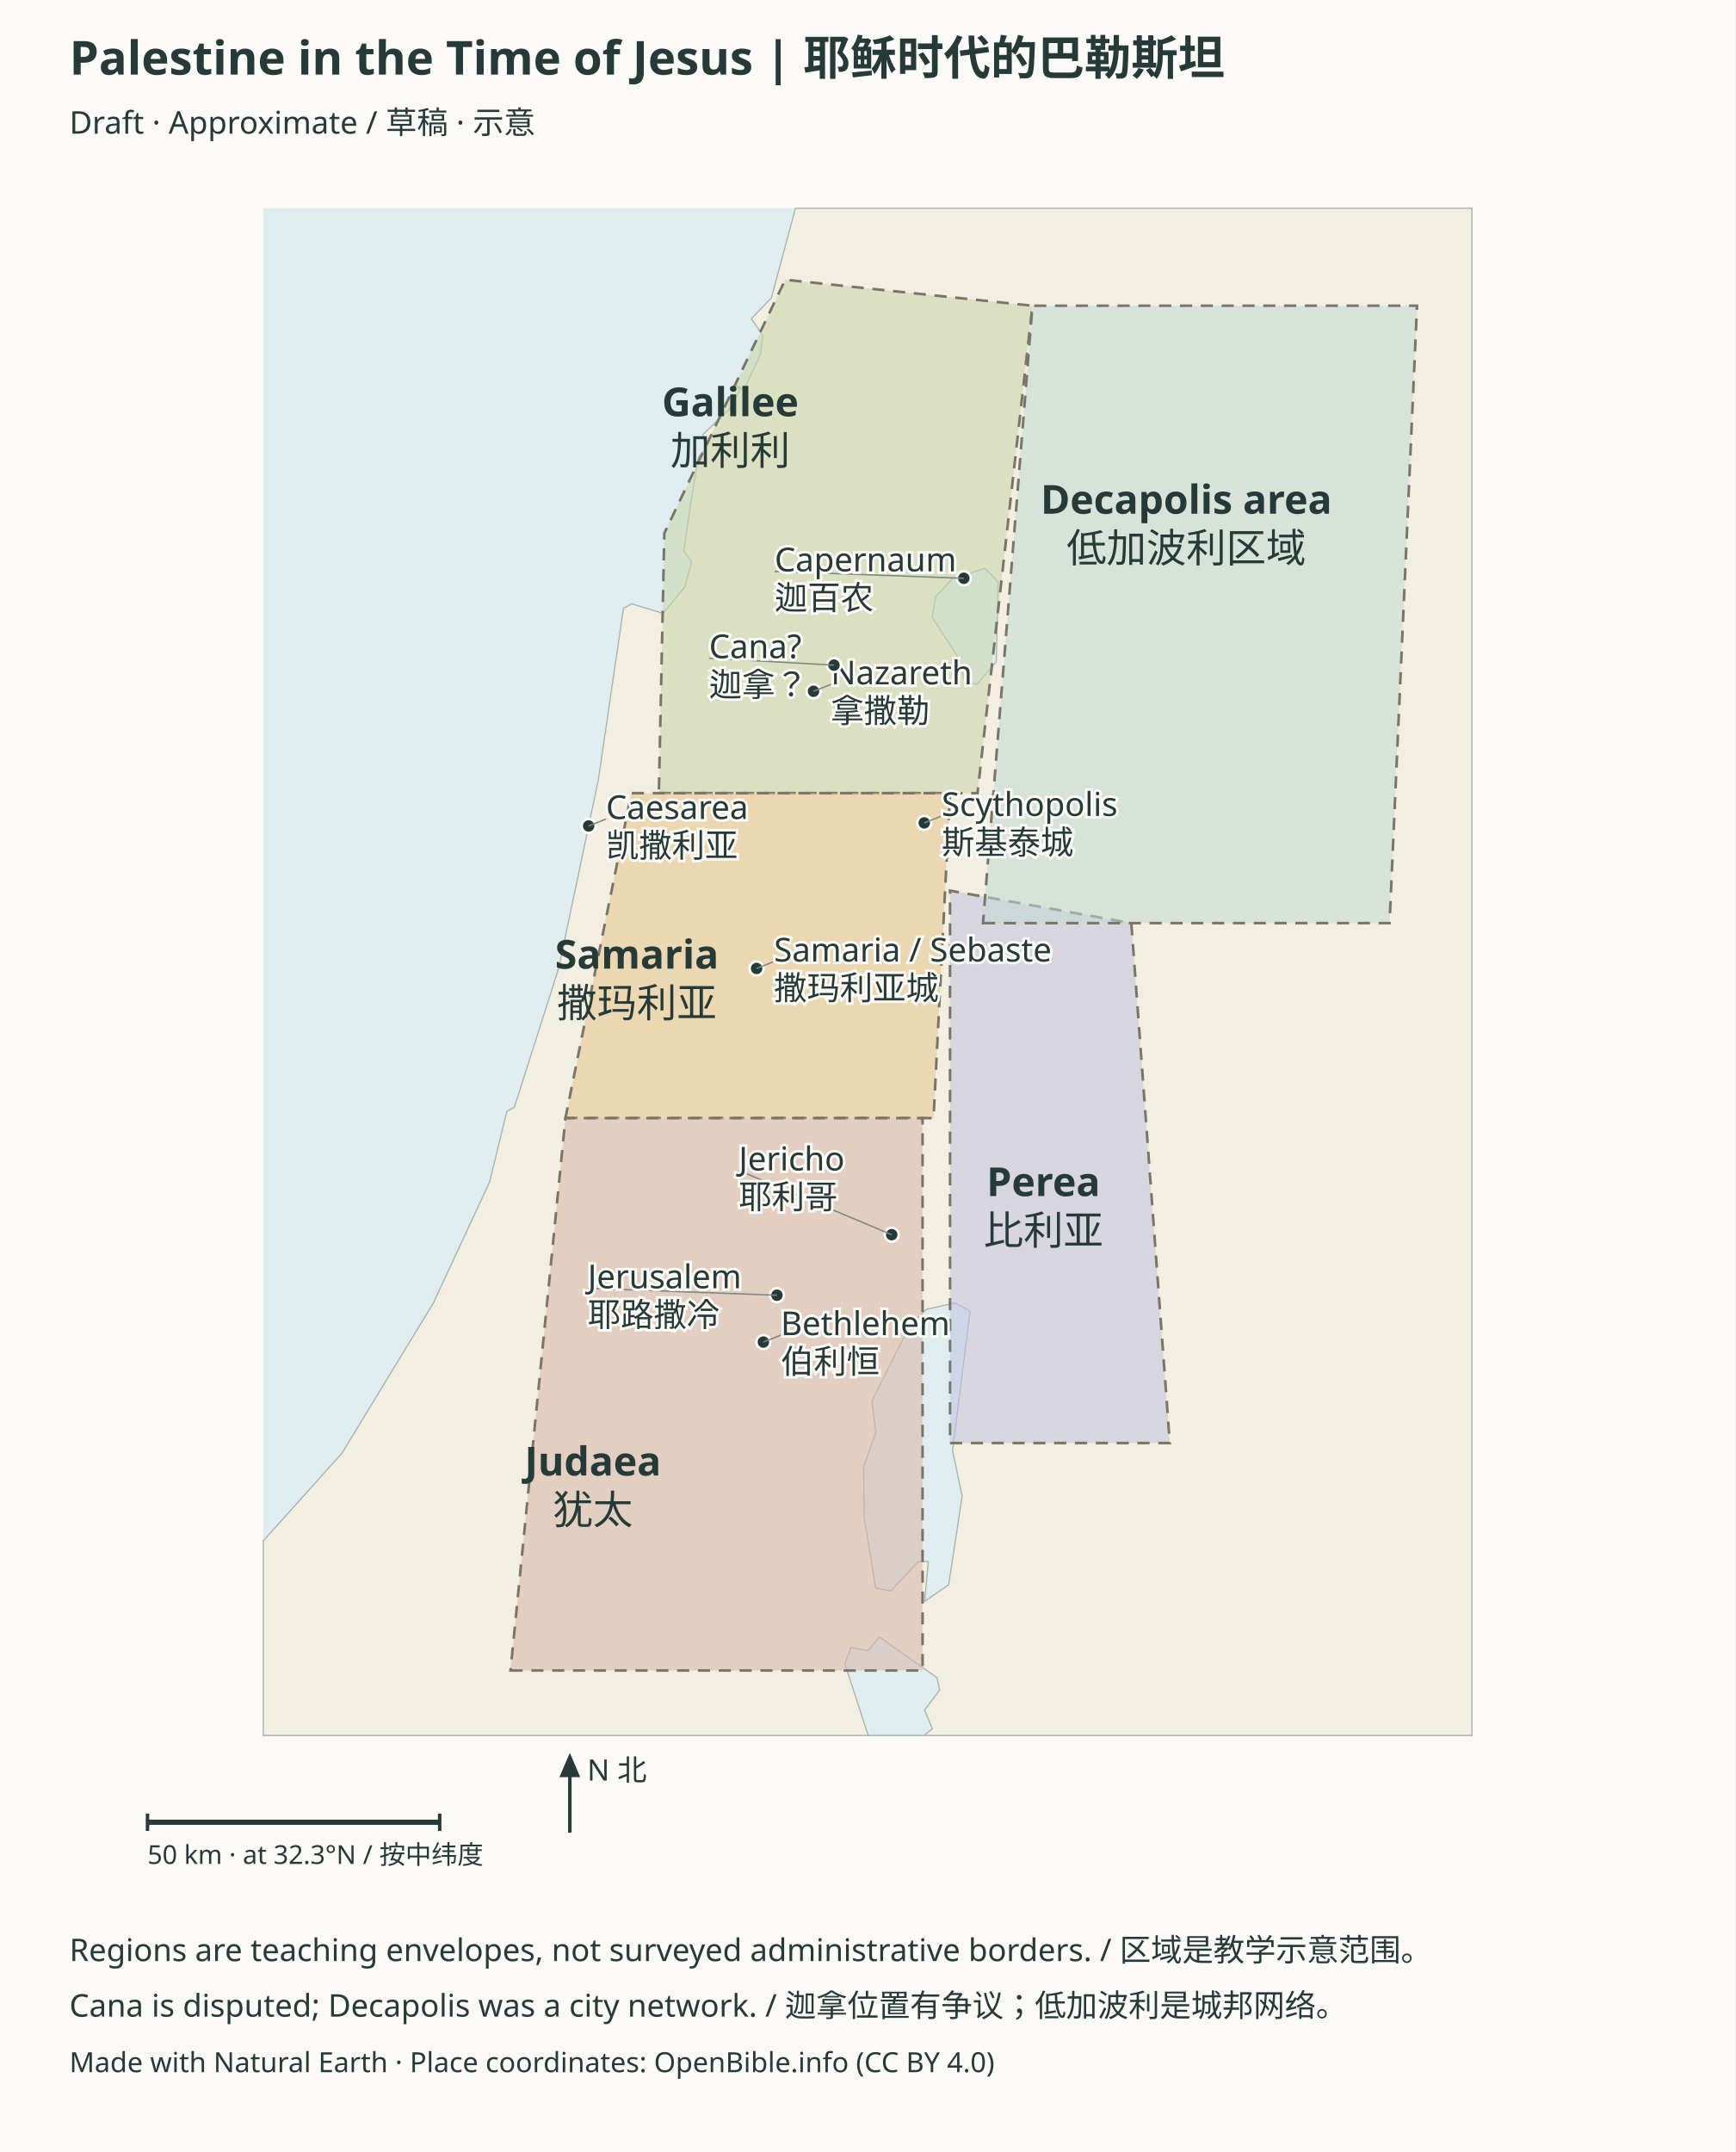
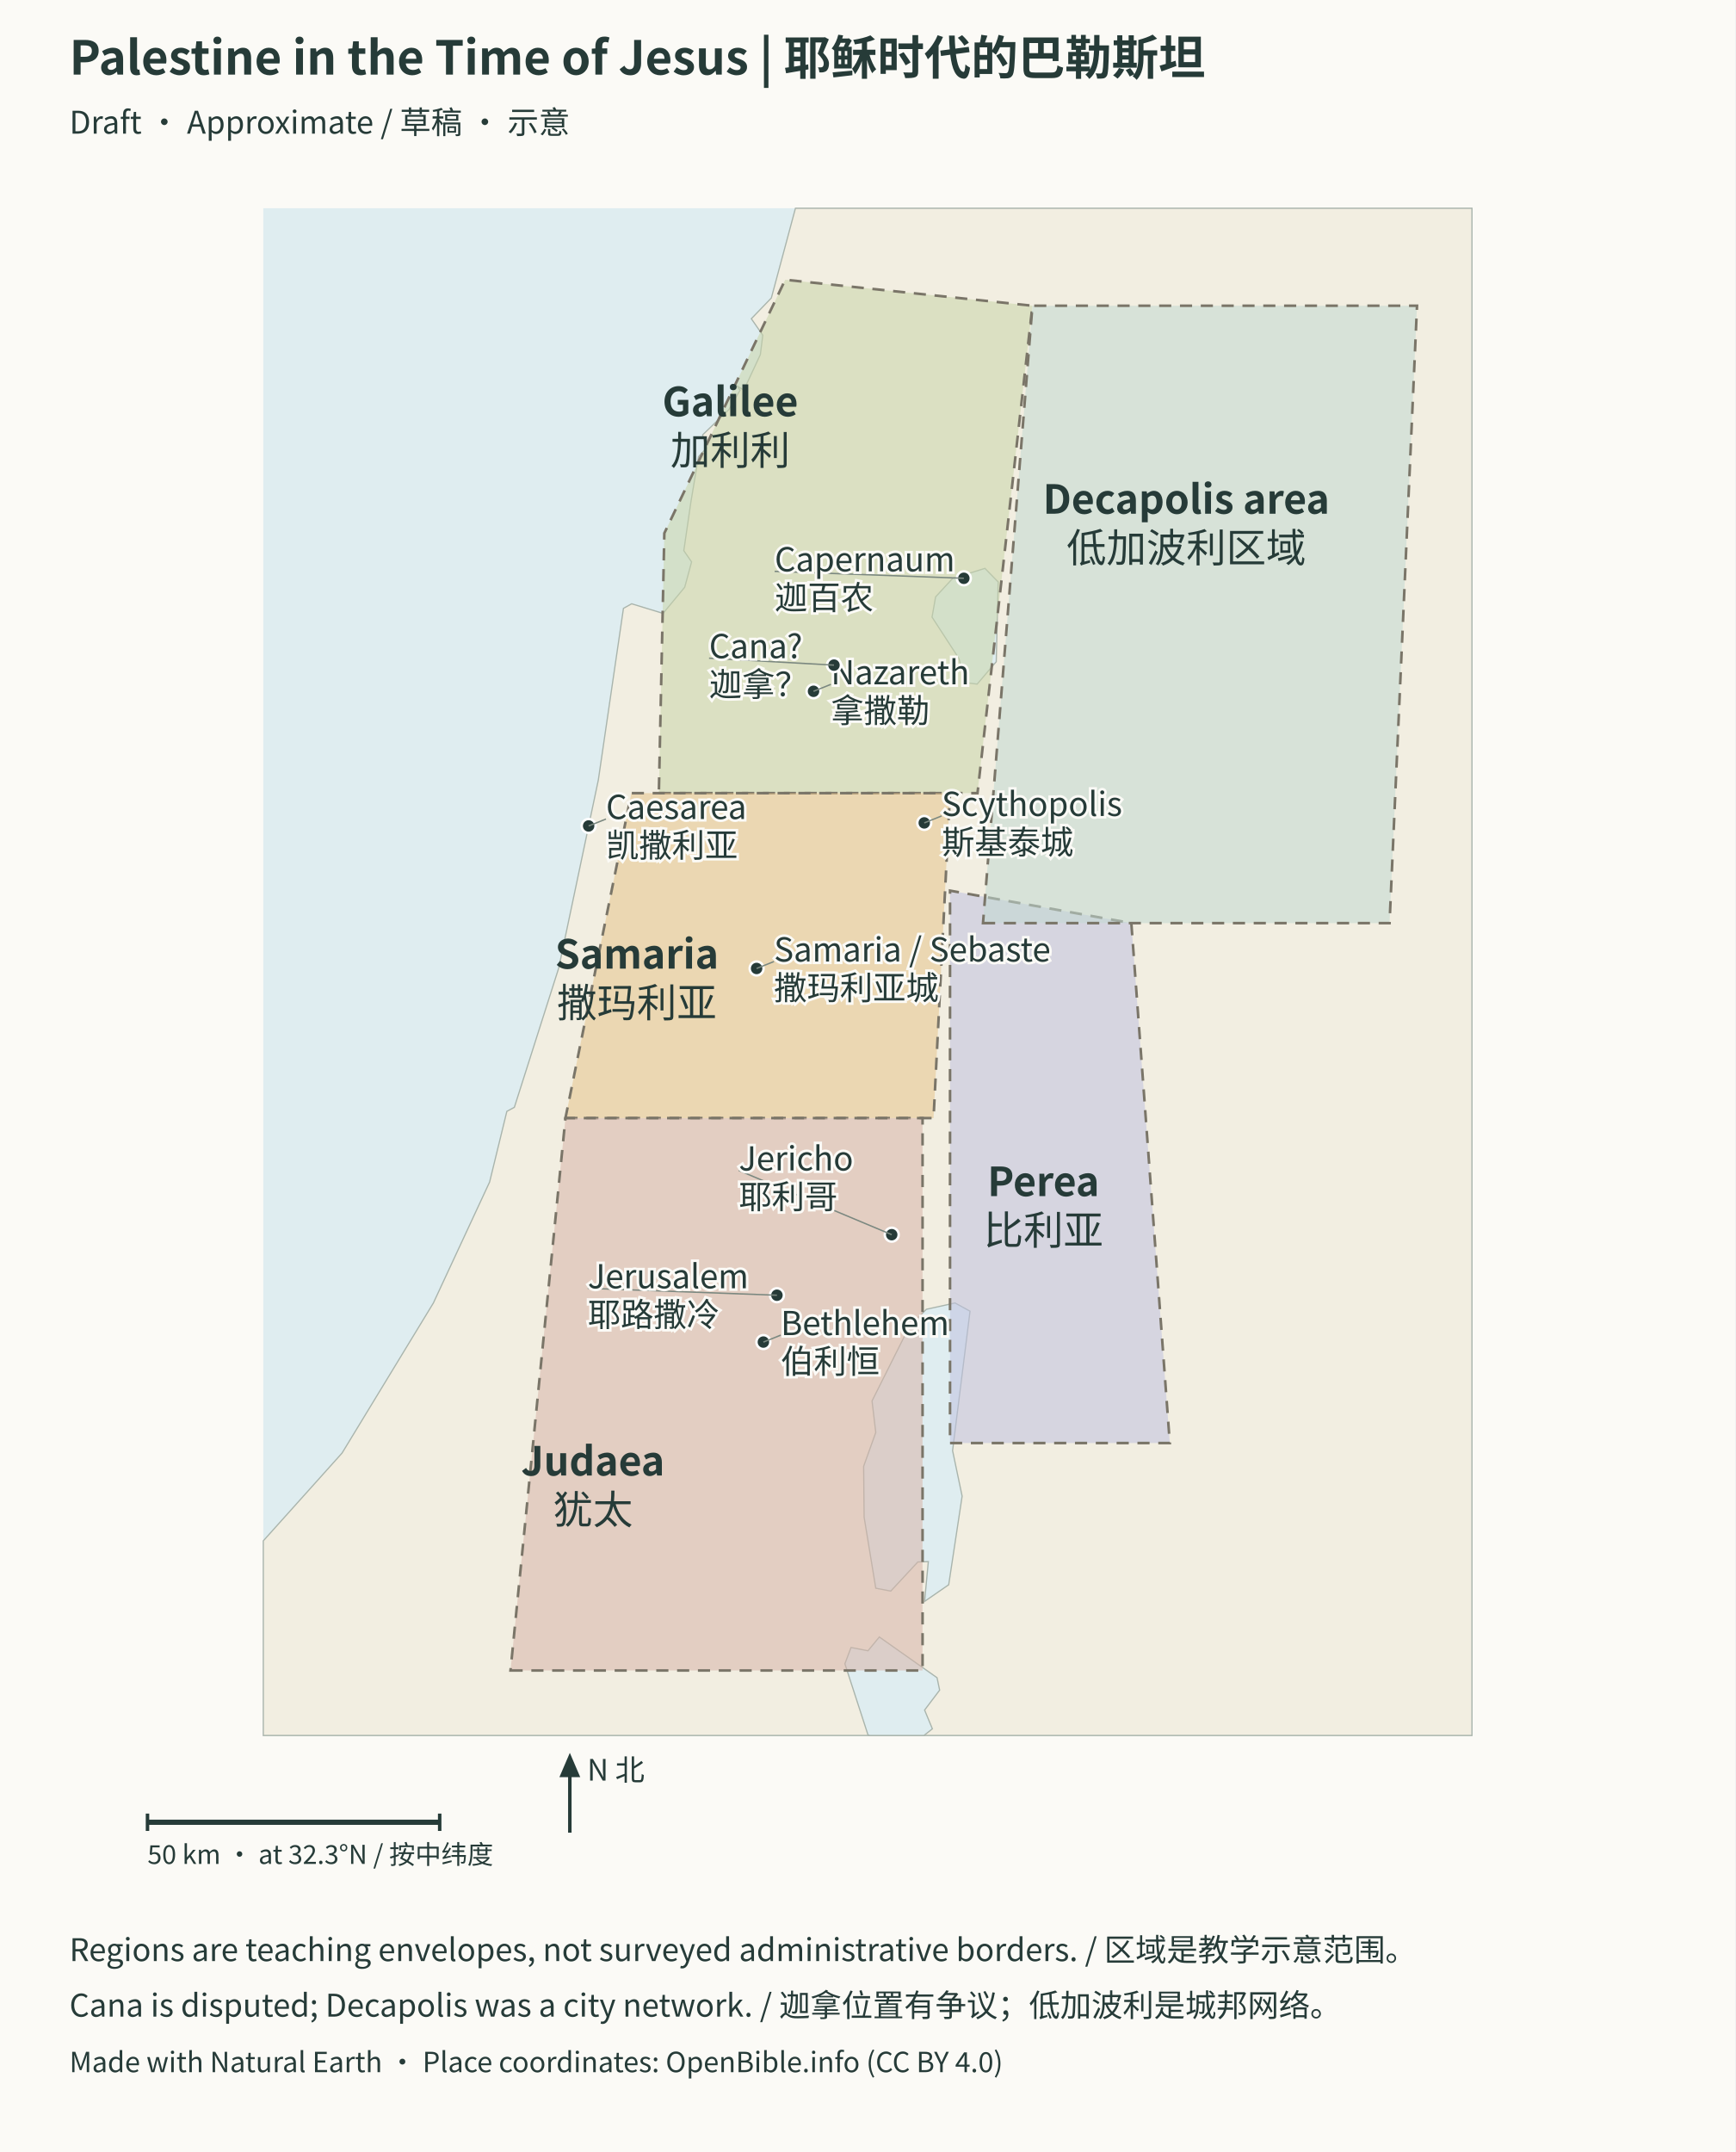
- <svg xmlns="http://www.w3.org/2000/svg" viewBox="0 0 1000 1240" width="1000" height="1240" role="img" aria-labelledby="map-title map-description" font-family="sans-serif">
+ <svg xmlns="http://www.w3.org/2000/svg" viewBox="0 0 1000 1240" width="1000" height="1240" role="img" aria-labelledby="map-title map-description" font-family="&quot;PingFang SC&quot;, &quot;Microsoft YaHei&quot;, &quot;Noto Sans CJK SC&quot;, sans-serif">
  <rect width="1000" height="1240" fill="#fbfaf6" />
  <text x="40.00" y="43.00" font-size="27" font-weight="bold" fill="#263b38">Palestine in the Time of Jesus | 耶稣时代的巴勒斯坦</text>
  <text x="40.00" y="77.00" font-size="18" fill="#263b38">Draft · Approximate / 草稿 · 示意</text>
  <rect x="151.728" y="120.0" width="696.544" height="880.0" fill="#dfedf0" />
  <path d="M151.73,1000.00 L151.73,887.85 L197.12,837.27 L249.76,750.78 L282.15,681.10 L292.09,640.37 L296.42,638.04 L321.96,557.86 L344.81,449.43 L359.29,350.53 L364.01,347.91 L382.12,353.44 L394.59,338.37 L398.56,323.77 L394.07,317.31 L398.20,288.94 L402.53,263.16 L407.06,258.27 L404.90,250.59 L420.10,235.96 L426.49,224.79 L424.58,222.25 L428.65,224.79 L438.18,204.33 L439.58,193.16 L432.98,183.65 L444.52,171.68 L458.40,120.00 L848.27,120.00 L848.27,1000.00 Z" fill="#f2eee1" stroke="#a9b4ac" stroke-width="0.7" fill-rule="evenodd" />
  <path d="M575.24,335.32 L574.12,381.29 L563.12,394.19 L556.04,393.30 L552.68,379.53 L537.12,355.60 L539.17,343.92 L549.05,333.23 L567.60,327.50 L575.24,335.32 Z" fill="#dfedf0" stroke="#a9b4ac" stroke-width="0.7" fill-rule="evenodd" />
  <path d="M559.02,755.52 L548.96,835.87 L554.46,862.11 L546.72,913.15 L532.83,922.74 L534.98,899.81 L528.92,900.03 L513.35,916.79 L504.69,915.13 L497.98,874.23 L497.70,844.91 L504.69,825.40 L502.54,807.22 L524.26,763.89 L533.86,754.42 L550.35,750.78 L559.02,755.52 Z" fill="#dfedf0" stroke="#a9b4ac" stroke-width="0.7" fill-rule="evenodd" />
  <path d="M540.01,966.72 L541.50,973.88 L532.83,985.35 L537.31,996.15 L532.47,1000.00 L501.39,1000.00 L500.22,999.68 L486.89,958.67 L490.43,949.30 L500.22,951.18 L506.74,943.24 L540.01,966.72 Z" fill="#dfedf0" stroke="#a9b4ac" stroke-width="0.7" fill-rule="evenodd" />
  <polygon points="379.69,457.02 563.32,457.02 594.98,176.17 452.51,161.19 382.85,307.23" fill="#c9d5aa" fill-opacity="0.55" stroke="#7a7568" stroke-width="1.5" stroke-dasharray="7 5" />
  <text x="420.85" y="239.83" font-size="23" text-anchor="middle" font-weight="bold" fill="#263b38">Galilee</text>
  <text x="420.85" y="267.83" font-size="23" text-anchor="middle" fill="#263b38">加利利</text>
  <polygon points="325.86,644.26 537.99,644.26 547.49,457.02 363.86,457.02" fill="#e5c58d" fill-opacity="0.55" stroke="#7a7568" stroke-width="1.5" stroke-dasharray="7 5" />
  <text x="367.02" y="558.13" font-size="23" text-anchor="middle" font-weight="bold" fill="#263b38">Samaria</text>
  <text x="367.02" y="586.13" font-size="23" text-anchor="middle" fill="#263b38">撒玛利亚</text>
  <polygon points="294.20,962.55 531.66,962.55 531.66,644.26 325.86,644.26" fill="#d6b5aa" fill-opacity="0.55" stroke="#7a7568" stroke-width="1.5" stroke-dasharray="7 5" />
  <text x="341.69" y="850.21" font-size="23" text-anchor="middle" font-weight="bold" fill="#263b38">Judaea</text>
  <text x="341.69" y="878.21" font-size="23" text-anchor="middle" fill="#263b38">犹太</text>
  <polygon points="547.49,831.49 674.14,831.49 651.97,531.91 547.49,513.19" fill="#bfc1df" fill-opacity="0.55" stroke="#7a7568" stroke-width="1.5" stroke-dasharray="7 5" />
  <text x="601.32" y="689.19" font-size="23" text-anchor="middle" font-weight="bold" fill="#263b38">Perea</text>
  <text x="601.32" y="717.19" font-size="23" text-anchor="middle" fill="#263b38">比利亚</text>
  <polygon points="566.49,531.91 800.78,531.91 816.61,176.17 594.98,176.17" fill="#c0d8d2" fill-opacity="0.55" stroke="#7a7568" stroke-width="1.5" stroke-dasharray="7 5" />
  <text x="683.63" y="296.00" font-size="23" text-anchor="middle" font-weight="bold" fill="#263b38">Decapolis area</text>
  <text x="683.63" y="324.00" font-size="23" text-anchor="middle" fill="#263b38">低加波利区域</text>
  <circle cx="436.02" cy="558.04" r="4" fill="#263b38" stroke="#ffffff" stroke-width="1.4" />
  <line x1="436.02" y1="558.04" x2="446.02" y2="554.04" stroke="#7b8880" stroke-width="0.8" />
  <text x="446.02" y="554.04" font-size="19" stroke="#fbfaf6" stroke-width="3" paint-order="stroke" fill="#263b38">Samaria / Sebaste</text>
  <text x="446.02" y="576.04" font-size="19" stroke="#fbfaf6" stroke-width="3" paint-order="stroke" fill="#263b38">撒玛利亚城</text>
  <circle cx="532.64" cy="474.16" r="4" fill="#263b38" stroke="#ffffff" stroke-width="1.4" />
  <line x1="532.64" y1="474.16" x2="542.64" y2="470.16" stroke="#7b8880" stroke-width="0.8" />
  <text x="542.64" y="470.16" font-size="19" stroke="#fbfaf6" stroke-width="3" paint-order="stroke" fill="#263b38">Scythopolis</text>
  <text x="542.64" y="492.16" font-size="19" stroke="#fbfaf6" stroke-width="3" paint-order="stroke" fill="#263b38">斯基泰城</text>
  <circle cx="439.93" cy="773.31" r="4" fill="#263b38" stroke="#ffffff" stroke-width="1.4" />
  <line x1="439.93" y1="773.31" x2="449.93" y2="769.31" stroke="#7b8880" stroke-width="0.8" />
  <text x="449.93" y="769.31" font-size="19" stroke="#fbfaf6" stroke-width="3" paint-order="stroke" fill="#263b38">Bethlehem</text>
  <text x="449.93" y="791.31" font-size="19" stroke="#fbfaf6" stroke-width="3" paint-order="stroke" fill="#263b38">伯利恒</text>
  <circle cx="555.46" cy="333.22" r="4" fill="#263b38" stroke="#ffffff" stroke-width="1.4" />
  <line x1="555.46" y1="333.22" x2="446.41" y2="329.22" stroke="#7b8880" stroke-width="0.8" />
  <text x="446.41" y="329.22" font-size="19" stroke="#fbfaf6" stroke-width="3" paint-order="stroke" fill="#263b38">Capernaum</text>
  <text x="446.41" y="351.22" font-size="19" stroke="#fbfaf6" stroke-width="3" paint-order="stroke" fill="#263b38">迦百农</text>
  <circle cx="447.74" cy="746.32" r="4" fill="#263b38" stroke="#ffffff" stroke-width="1.4" />
  <line x1="447.74" y1="746.32" x2="338.69" y2="742.32" stroke="#7b8880" stroke-width="0.8" />
  <text x="338.69" y="742.32" font-size="19" stroke="#fbfaf6" stroke-width="3" paint-order="stroke" fill="#263b38">Jerusalem</text>
  <text x="338.69" y="764.32" font-size="19" stroke="#fbfaf6" stroke-width="3" paint-order="stroke" fill="#263b38">耶路撒冷</text>
  <circle cx="468.82" cy="398.33" r="4" fill="#263b38" stroke="#ffffff" stroke-width="1.4" />
  <line x1="468.82" y1="398.33" x2="478.82" y2="394.33" stroke="#7b8880" stroke-width="0.8" />
  <text x="478.82" y="394.33" font-size="19" stroke="#fbfaf6" stroke-width="3" paint-order="stroke" fill="#263b38">Nazareth</text>
  <text x="478.82" y="416.33" font-size="19" stroke="#fbfaf6" stroke-width="3" paint-order="stroke" fill="#263b38">拿撒勒</text>
  <circle cx="339.22" cy="475.92" r="4" fill="#263b38" stroke="#ffffff" stroke-width="1.4" />
  <line x1="339.22" y1="475.92" x2="349.22" y2="471.92" stroke="#7b8880" stroke-width="0.8" />
  <text x="349.22" y="471.92" font-size="19" stroke="#fbfaf6" stroke-width="3" paint-order="stroke" fill="#263b38">Caesarea</text>
  <text x="349.22" y="493.92" font-size="19" stroke="#fbfaf6" stroke-width="3" paint-order="stroke" fill="#263b38">凯撒利亚</text>
  <circle cx="513.89" cy="711.43" r="4" fill="#263b38" stroke="#ffffff" stroke-width="1.4" />
  <line x1="513.89" y1="711.43" x2="425.74" y2="674.43" stroke="#7b8880" stroke-width="0.8" />
  <text x="425.74" y="674.43" font-size="19" stroke="#fbfaf6" stroke-width="3" paint-order="stroke" fill="#263b38">Jericho</text>
  <text x="425.74" y="696.43" font-size="19" stroke="#fbfaf6" stroke-width="3" paint-order="stroke" fill="#263b38">耶利哥</text>
  <circle cx="480.61" cy="383.25" r="4" fill="#263b38" stroke="#ffffff" stroke-width="1.4" />
  <line x1="480.61" y1="383.25" x2="408.61" y2="379.25" stroke="#7b8880" stroke-width="0.8" />
  <text x="408.61" y="379.25" font-size="19" stroke="#fbfaf6" stroke-width="3" paint-order="stroke" fill="#263b38">Cana?</text>
  <text x="408.61" y="401.25" font-size="19" stroke="#fbfaf6" stroke-width="3" paint-order="stroke" fill="#263b38">迦拿？</text>
  <line x1="85" y1="1050" x2="253.384" y2="1050" stroke="#263b38" stroke-width="3" />
  <line x1="85" y1="1045" x2="85" y2="1055" stroke="#263b38" stroke-width="2" />
  <line x1="253.384" y1="1045" x2="253.384" y2="1055" stroke="#263b38" stroke-width="2" />
  <text x="85.00" y="1074.00" font-size="15" fill="#263b38">50 km · at 32.3°N / 按中纬度</text>
  <line x1="328.384" y1="1056" x2="328.384" y2="1022" stroke="#263b38" stroke-width="2" />
  <polygon points="328.384,1010 322.384,1024 334.384,1024" fill="#263b38" />
  <text x="338.38" y="1026.00" font-size="17" fill="#263b38">N 北</text>
  <text x="40.00" y="1130.00" font-size="18" fill="#263b38">Regions are teaching envelopes, not surveyed administrative borders. / 区域是教学示意范围。</text>
  <text x="40.00" y="1162.00" font-size="18" fill="#263b38">Cana is disputed; Decapolis was a city network. / 迦拿位置有争议；低加波利是城邦网络。</text>
  <text x="40.00" y="1194.00" font-size="16" fill="#263b38">Made with Natural Earth · Place coordinates: OpenBible.info (CC BY 4.0)</text>
</svg>
